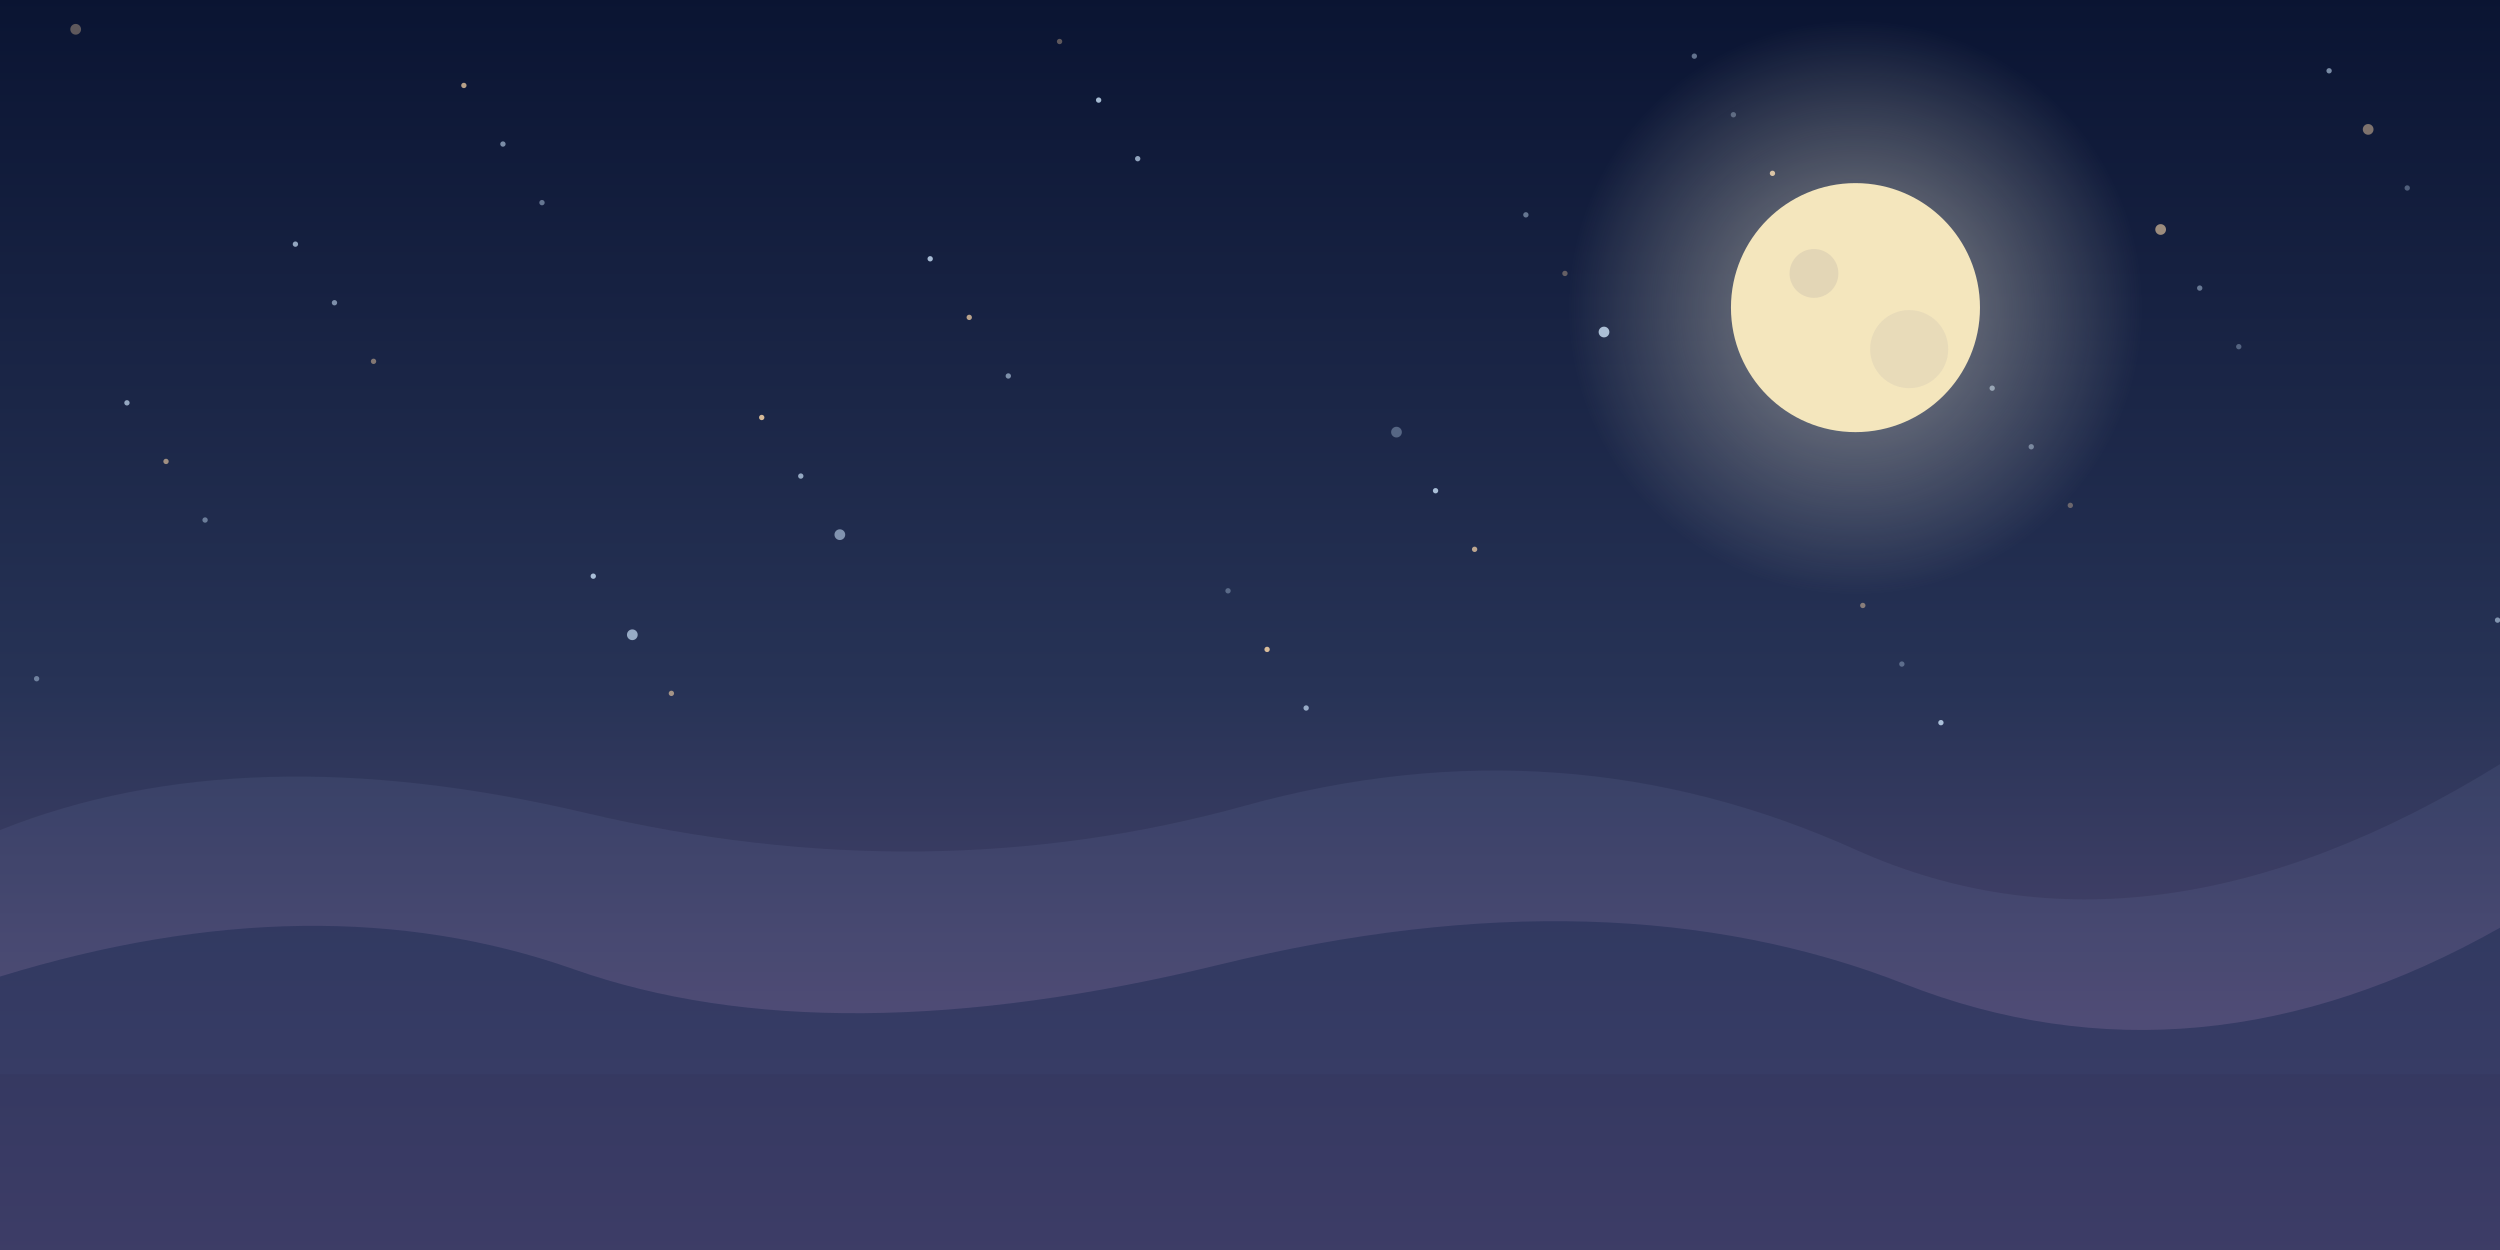
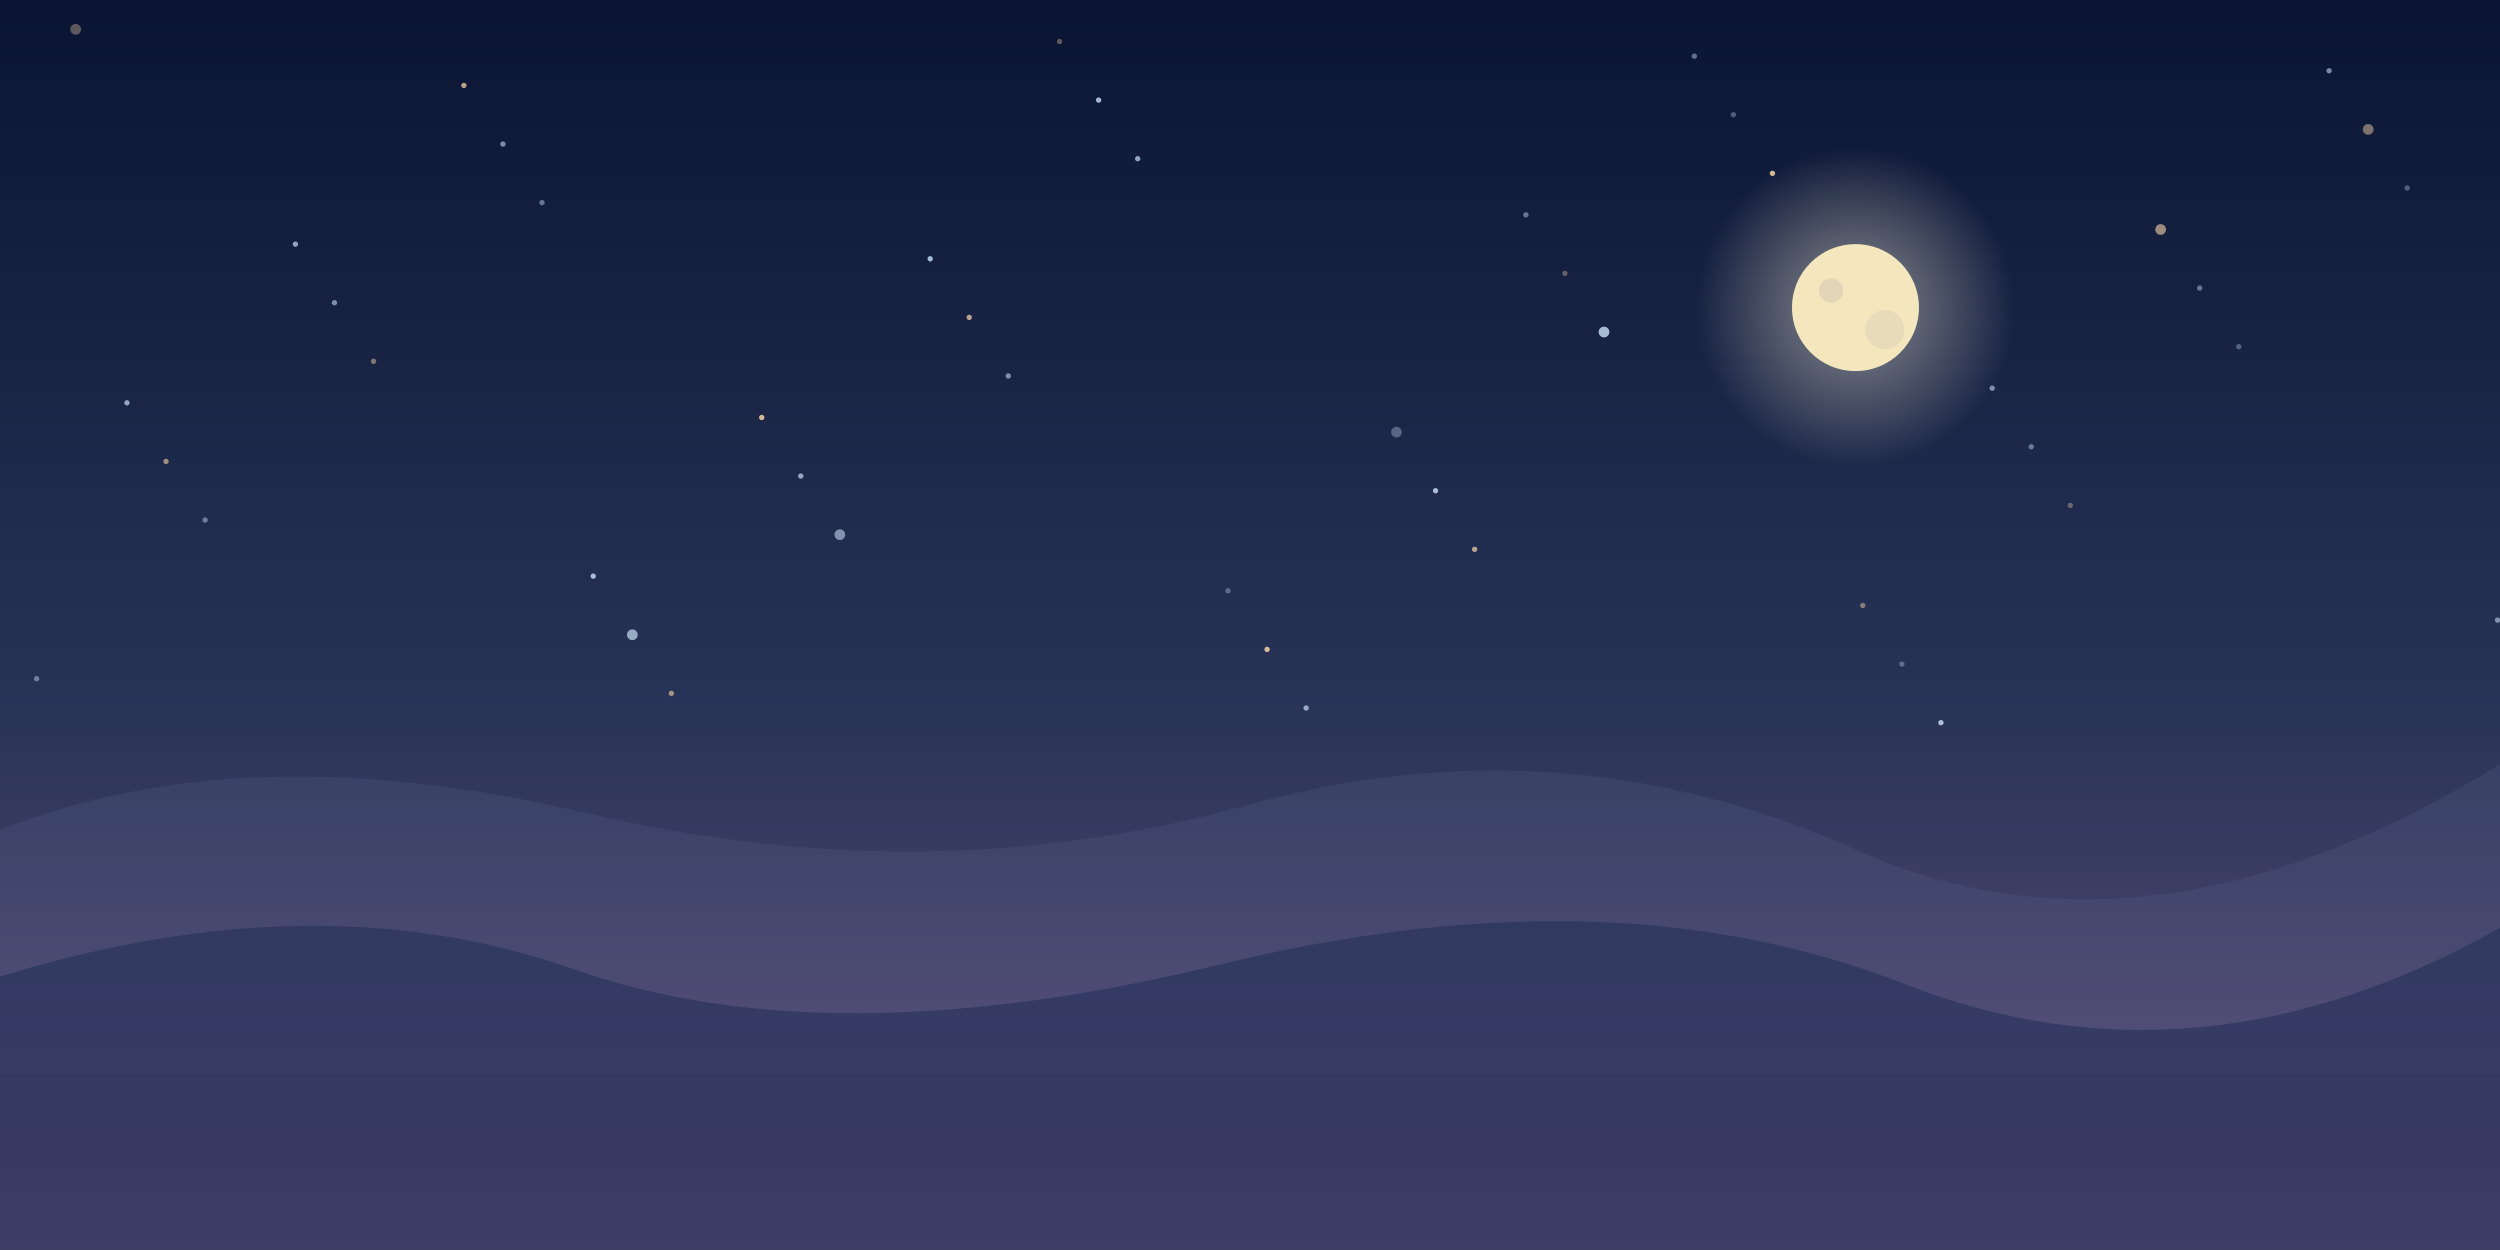
<svg xmlns="http://www.w3.org/2000/svg" viewBox="0 0 1024 512" width="1024" height="512">
  <defs>
    <linearGradient id="sky" x2="0" y2="1">
      <stop stop-color="#0a1432" />
      <stop offset=".55" stop-color="#273356" />
      <stop offset="1" stop-color="#62507d" />
    </linearGradient>
    <radialGradient id="halo">
      <stop stop-color="#e9e4d1" stop-opacity=".55" />
      <stop offset="1" stop-color="#e9e4d1" stop-opacity="0" />
    </radialGradient>
  </defs>
  <rect width="1024" height="512" fill="url(#sky)" />
  <circle cx="31" cy="12" r="2.2" fill="#ffdaaa" opacity="0.34" />
  <circle cx="222" cy="83" r="1.1" fill="#c7def5" opacity="0.46" />
  <circle cx="413" cy="154" r="1.1" fill="#c7def5" opacity="0.58" />
  <circle cx="604" cy="225" r="1.1" fill="#ffdaaa" opacity="0.7" />
  <circle cx="795" cy="296" r="1.1" fill="#c7def5" opacity="0.82" />
  <circle cx="986" cy="77" r="1.1" fill="#c7def5" opacity="0.34" />
  <circle cx="153" cy="148" r="1.1" fill="#ffdaaa" opacity="0.46" />
  <circle cx="344" cy="219" r="2.2" fill="#c7def5" opacity="0.58" />
  <circle cx="535" cy="290" r="1.1" fill="#c7def5" opacity="0.7" />
  <circle cx="726" cy="71" r="1.1" fill="#ffdaaa" opacity="0.82" />
  <circle cx="917" cy="142" r="1.1" fill="#c7def5" opacity="0.34" />
  <circle cx="84" cy="213" r="1.1" fill="#c7def5" opacity="0.46" />
  <circle cx="275" cy="284" r="1.1" fill="#ffdaaa" opacity="0.58" />
  <circle cx="466" cy="65" r="1.1" fill="#c7def5" opacity="0.7" />
  <circle cx="657" cy="136" r="2.2" fill="#c7def5" opacity="0.82" />
  <circle cx="848" cy="207" r="1.1" fill="#ffdaaa" opacity="0.34" />
  <circle cx="15" cy="278" r="1.1" fill="#c7def5" opacity="0.46" />
  <circle cx="206" cy="59" r="1.1" fill="#c7def5" opacity="0.58" />
  <circle cx="397" cy="130" r="1.1" fill="#ffdaaa" opacity="0.7" />
  <circle cx="588" cy="201" r="1.1" fill="#c7def5" opacity="0.82" />
  <circle cx="779" cy="272" r="1.1" fill="#c7def5" opacity="0.34" />
  <circle cx="970" cy="53" r="2.2" fill="#ffdaaa" opacity="0.46" />
  <circle cx="137" cy="124" r="1.1" fill="#c7def5" opacity="0.58" />
  <circle cx="328" cy="195" r="1.1" fill="#c7def5" opacity="0.7" />
  <circle cx="519" cy="266" r="1.1" fill="#ffdaaa" opacity="0.82" />
  <circle cx="710" cy="47" r="1.1" fill="#c7def5" opacity="0.34" />
  <circle cx="901" cy="118" r="1.1" fill="#c7def5" opacity="0.46" />
  <circle cx="68" cy="189" r="1.1" fill="#ffdaaa" opacity="0.58" />
  <circle cx="259" cy="260" r="2.2" fill="#c7def5" opacity="0.7" />
  <circle cx="450" cy="41" r="1.1" fill="#c7def5" opacity="0.82" />
  <circle cx="641" cy="112" r="1.1" fill="#ffdaaa" opacity="0.34" />
  <circle cx="832" cy="183" r="1.1" fill="#c7def5" opacity="0.46" />
  <circle cx="1023" cy="254" r="1.1" fill="#c7def5" opacity="0.58" />
  <circle cx="190" cy="35" r="1.1" fill="#ffdaaa" opacity="0.7" />
  <circle cx="381" cy="106" r="1.1" fill="#c7def5" opacity="0.82" />
  <circle cx="572" cy="177" r="2.2" fill="#c7def5" opacity="0.34" />
  <circle cx="763" cy="248" r="1.1" fill="#ffdaaa" opacity="0.46" />
  <circle cx="954" cy="29" r="1.1" fill="#c7def5" opacity="0.58" />
  <circle cx="121" cy="100" r="1.1" fill="#c7def5" opacity="0.7" />
  <circle cx="312" cy="171" r="1.1" fill="#ffdaaa" opacity="0.82" />
  <circle cx="503" cy="242" r="1.1" fill="#c7def5" opacity="0.34" />
  <circle cx="694" cy="23" r="1.1" fill="#c7def5" opacity="0.46" />
  <circle cx="885" cy="94" r="2.2" fill="#ffdaaa" opacity="0.58" />
  <circle cx="52" cy="165" r="1.1" fill="#c7def5" opacity="0.7" />
  <circle cx="243" cy="236" r="1.1" fill="#c7def5" opacity="0.82" />
  <circle cx="434" cy="17" r="1.1" fill="#ffdaaa" opacity="0.34" />
  <circle cx="625" cy="88" r="1.1" fill="#c7def5" opacity="0.46" />
  <circle cx="816" cy="159" r="1.1" fill="#c7def5" opacity="0.58" />
-   <circle cx="760" cy="126" r="118" fill="url(#halo)" />
-   <circle cx="760" cy="126" r="51" fill="#f4e6bd" />
-   <circle cx="743" cy="112" r="10" fill="#d5c9b0" opacity=".55" />
-   <circle cx="782" cy="143" r="16" fill="#d6cbb4" opacity=".4" />
+   <circle cx="760" cy="126" r="65" fill="url(#halo)" />
+   <circle cx="760" cy="126" r="26" fill="#f4e6bd" />
+   <circle cx="750" cy="119" r="5" fill="#d5c9b0" opacity=".55" />
+   <circle cx="772" cy="135" r="8" fill="#d6cbb4" opacity=".4" />
  <path d="M0 340 Q100 300 240 333 T510 330 T760 348 T1024 313 V440 H0Z" fill="#7683ae" opacity=".13" />
  <path d="M0 400 Q130 360 235 397 T500 395 T780 403 T1024 380 V512 H0Z" fill="#222e57" opacity=".58" />
</svg>
